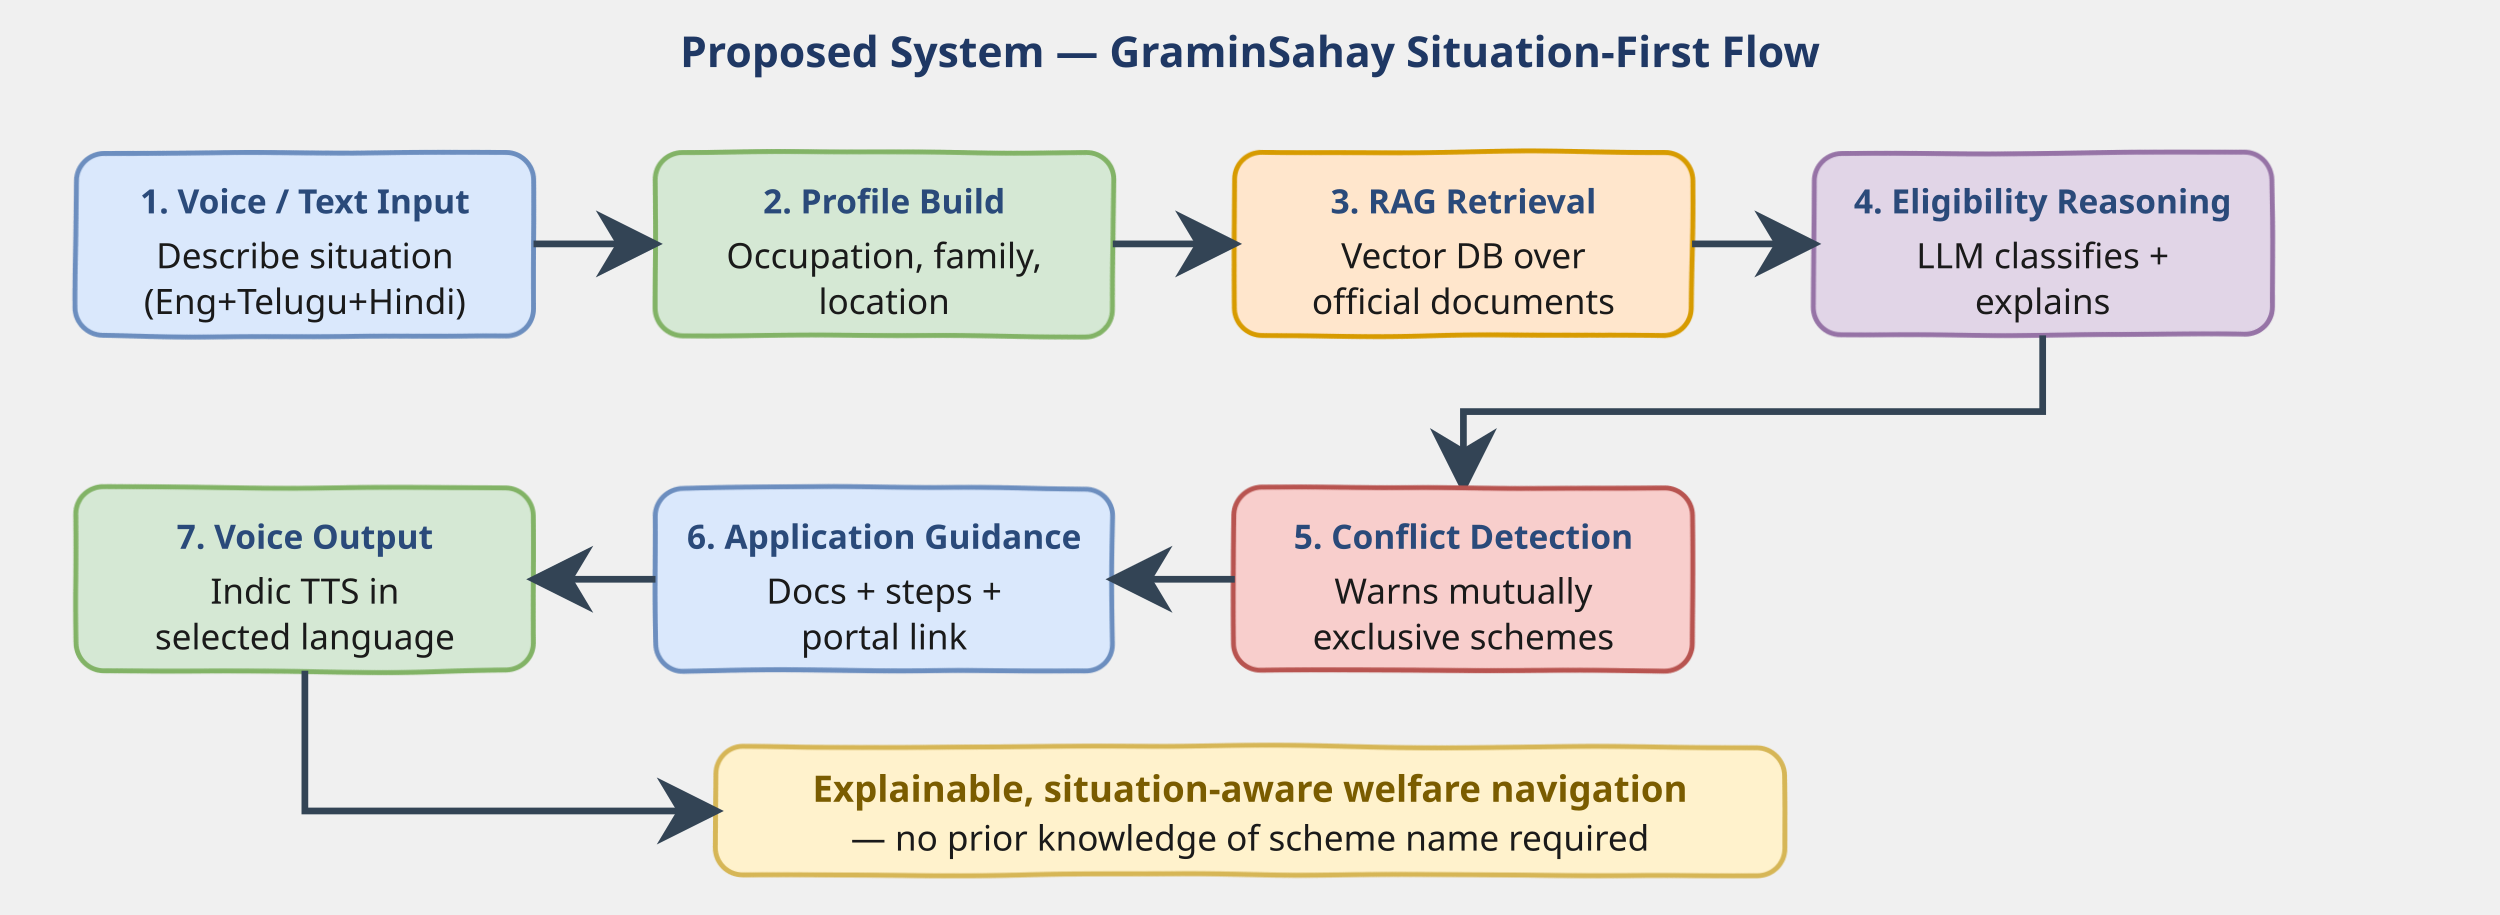
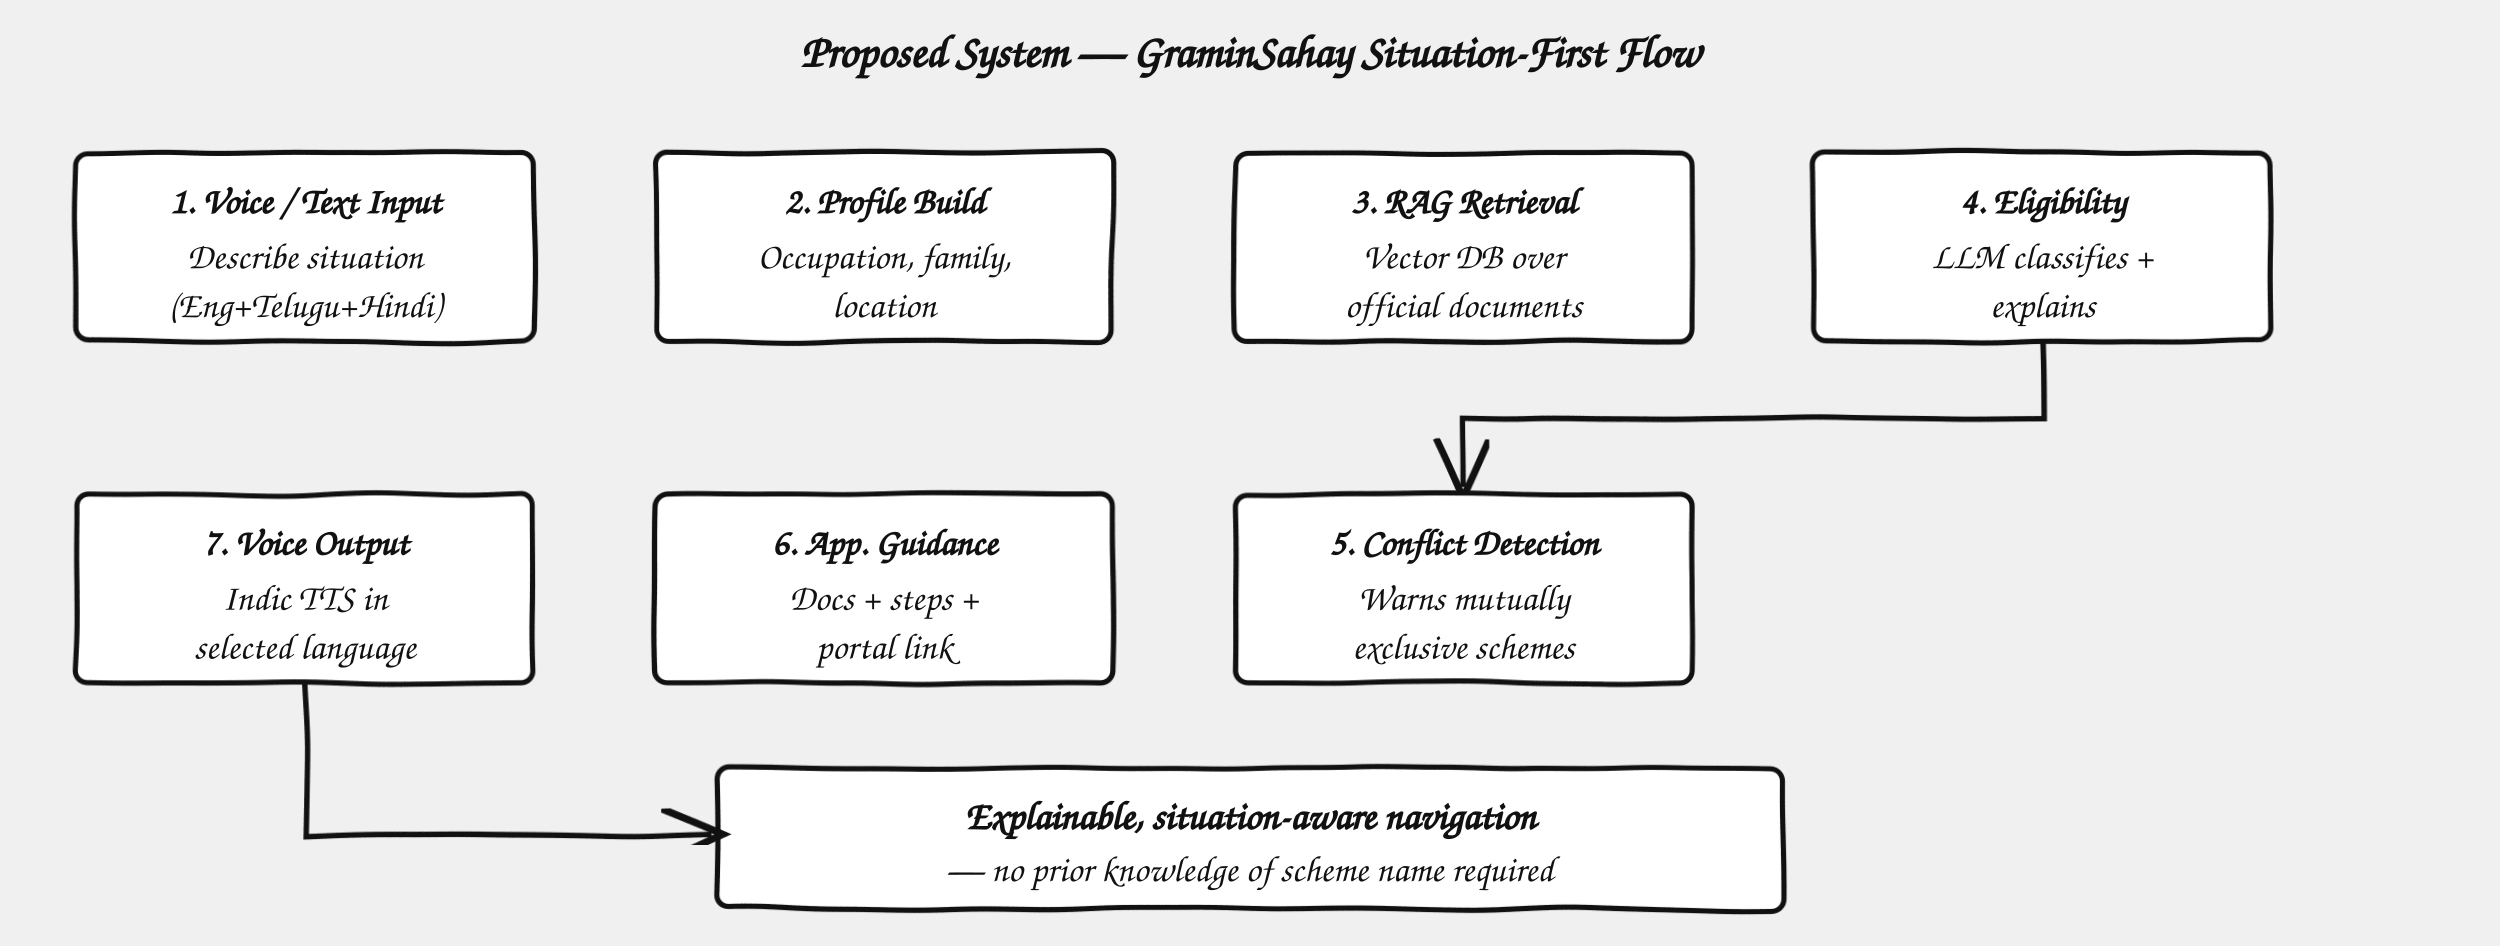
- <svg xmlns="http://www.w3.org/2000/svg" width="820" height="300" viewBox="0 0 820 300" font-family="'Segoe UI','Trebuchet MS',sans-serif">
+ <svg xmlns="http://www.w3.org/2000/svg" width="820" height="310" viewBox="0 0 820 310" font-family="'Comic Sans MS','Segoe Print','Bradley Hand',cursive,sans-serif">
  <defs>
-     <filter id="r2" x="-5%" y="-5%" width="110%" height="110%">
-       <feTurbulence type="fractalNoise" baseFrequency="0.013" numOctaves="2" seed="9" result="n" />
-       <feDisplacementMap in="SourceGraphic" in2="n" scale="2" xChannelSelector="R" yChannelSelector="G" />
+     <filter id="r2" x="-6%" y="-6%" width="112%" height="112%">
+       <feTurbulence type="fractalNoise" baseFrequency="0.018" numOctaves="2" seed="9" result="n" />
+       <feDisplacementMap in="SourceGraphic" in2="n" scale="2.6" xChannelSelector="R" yChannelSelector="G" />
    </filter>
-     <marker id="a2" markerWidth="12" markerHeight="12" refX="8" refY="5" orient="auto">
-       <path d="M0,0 L10,5 L0,10 L3,5 Z" fill="#345" />
+     <marker id="a2" markerWidth="13" markerHeight="13" refX="9" refY="5" orient="auto">
+       <path d="M0,0 L11,5 L0,10" fill="none" stroke="#111" stroke-width="1.3" />
    </marker>
  </defs>
  <style>
-     .t{font-size:11.5px;fill:#1a1a1a}
-     .fl{stroke:#345;stroke-width:2.2;fill:none;marker-end:url(#a2)}
-     .step{font-size:11px;font-weight:700;fill:#2a4a7a}
+     .b{fill:#fff;stroke:#111;stroke-width:1.7;filter:url(#r2)}
+     .t{font-size:12px;fill:#111}
+     .fl{stroke:#111;stroke-width:1.8;fill:none;marker-end:url(#a2);filter:url(#r2)}
+     .step{font-size:12px;font-weight:700;fill:#111}
  </style>
-   <text x="410" y="22" text-anchor="middle" font-size="14" font-weight="700" fill="#1F3864">Proposed System — GraminSahay Situation-First Flow</text>
+   <text x="410" y="22" text-anchor="middle" font-size="15" font-weight="700" fill="#111">Proposed System — GraminSahay Situation-First Flow</text>
  <g>
-     <rect x="25" y="50" width="150" height="60" fill="#DAE8FC" stroke="#6C8EBF" stroke-width="1.6" rx="9" filter="url(#r2)" />
+     <rect class="b" x="25" y="50" width="150" height="62" rx="4" />
    <text class="step" x="100" y="70" text-anchor="middle">1. Voice / Text Input</text>
    <text class="t" x="100" y="88" text-anchor="middle">Describe situation</text>
-     <text class="t" x="100" y="103" text-anchor="middle">(Eng+Telugu+Hindi)</text>
-     <rect x="215" y="50" width="150" height="60" fill="#D5E8D4" stroke="#82B366" stroke-width="1.6" rx="9" filter="url(#r2)" />
+     <text class="t" x="100" y="104" text-anchor="middle">(Eng+Telugu+Hindi)</text>
+     <rect class="b" x="215" y="50" width="150" height="62" rx="4" />
    <text class="step" x="290" y="70" text-anchor="middle">2. Profile Build</text>
    <text class="t" x="290" y="88" text-anchor="middle">Occupation, family,</text>
-     <text class="t" x="290" y="103" text-anchor="middle">location</text>
-     <rect x="405" y="50" width="150" height="60" fill="#FFE6CC" stroke="#D79B00" stroke-width="1.6" rx="9" filter="url(#r2)" />
+     <text class="t" x="290" y="104" text-anchor="middle">location</text>
+     <rect class="b" x="405" y="50" width="150" height="62" rx="4" />
    <text class="step" x="480" y="70" text-anchor="middle">3. RAG Retrieval</text>
    <text class="t" x="480" y="88" text-anchor="middle">Vector DB over</text>
-     <text class="t" x="480" y="103" text-anchor="middle">official documents</text>
-     <rect x="595" y="50" width="150" height="60" fill="#E1D5E7" stroke="#9673A6" stroke-width="1.6" rx="9" filter="url(#r2)" />
-     <text class="step" x="670" y="70" text-anchor="middle">4. Eligibility Reasoning</text>
+     <text class="t" x="480" y="104" text-anchor="middle">official documents</text>
+     <rect class="b" x="595" y="50" width="150" height="62" rx="4" />
+     <text class="step" x="670" y="70" text-anchor="middle">4. Eligibility</text>
    <text class="t" x="670" y="88" text-anchor="middle">LLM classifies +</text>
-     <text class="t" x="670" y="103" text-anchor="middle">explains</text>
+     <text class="t" x="670" y="104" text-anchor="middle">explains</text>
  </g>
-   <path class="fl" d="M175,80 L213,80" />
-   <path class="fl" d="M365,80 L403,80" />
-   <path class="fl" d="M555,80 L593,80" />
-   <path class="fl" d="M670,110 L670,135 L480,135 L480,158" />
+   <path class="fl" d="M175,81 L213,81" />
+   <path class="fl" d="M365,81 L403,81" />
+   <path class="fl" d="M555,81 L593,81" />
+   <path class="fl" d="M670,112 L670,137 L480,137 L480,160" />
  <g>
-     <rect x="405" y="160" width="150" height="60" fill="#F8CECC" stroke="#B85450" stroke-width="1.6" rx="9" filter="url(#r2)" />
-     <text class="step" x="480" y="180" text-anchor="middle">5. Conflict Detection</text>
-     <text class="t" x="480" y="198" text-anchor="middle">Warns mutually</text>
-     <text class="t" x="480" y="213" text-anchor="middle">exclusive schemes</text>
-     <rect x="215" y="160" width="150" height="60" fill="#DAE8FC" stroke="#6C8EBF" stroke-width="1.6" rx="9" filter="url(#r2)" />
-     <text class="step" x="290" y="180" text-anchor="middle">6. Application Guidance</text>
-     <text class="t" x="290" y="198" text-anchor="middle">Docs + steps +</text>
-     <text class="t" x="290" y="213" text-anchor="middle">portal link</text>
-     <rect x="25" y="160" width="150" height="60" fill="#D5E8D4" stroke="#82B366" stroke-width="1.6" rx="9" filter="url(#r2)" />
-     <text class="step" x="100" y="180" text-anchor="middle">7. Voice Output</text>
-     <text class="t" x="100" y="198" text-anchor="middle">Indic TTS in</text>
-     <text class="t" x="100" y="213" text-anchor="middle">selected language</text>
+     <rect class="b" x="405" y="162" width="150" height="62" rx="4" />
+     <text class="step" x="480" y="182" text-anchor="middle">5. Conflict Detection</text>
+     <text class="t" x="480" y="200" text-anchor="middle">Warns mutually</text>
+     <text class="t" x="480" y="216" text-anchor="middle">exclusive schemes</text>
+     <rect class="b" x="215" y="162" width="150" height="62" rx="4" />
+     <text class="step" x="290" y="182" text-anchor="middle">6. App. Guidance</text>
+     <text class="t" x="290" y="200" text-anchor="middle">Docs + steps +</text>
+     <text class="t" x="290" y="216" text-anchor="middle">portal link</text>
+     <rect class="b" x="25" y="162" width="150" height="62" rx="4" />
+     <text class="step" x="100" y="182" text-anchor="middle">7. Voice Output</text>
+     <text class="t" x="100" y="200" text-anchor="middle">Indic TTS in</text>
+     <text class="t" x="100" y="216" text-anchor="middle">selected language</text>
  </g>
-   <path class="fl" d="M405,190 L367,190" />
-   <path class="fl" d="M215,190 L177,190" />
-   <rect x="235" y="245" width="350" height="42" fill="#FFF2CC" stroke="#D6B656" stroke-width="1.6" rx="9" filter="url(#r2)" />
-   <text x="410" y="263" text-anchor="middle" font-size="12" font-weight="700" fill="#7a5c00">Explainable, situation-aware welfare navigation</text>
-   <text x="410" y="279" text-anchor="middle" class="t">— no prior knowledge of scheme name required</text>
-   <path class="fl" d="M100,220 L100,266 L233,266" />
+   <path class="fl" d="M405,193 L367,193" />
+   <path class="fl" d="M215,193 L177,193" />
+   <rect class="b" x="235" y="252" width="350" height="46" rx="4" />
+   <text x="410" y="272" text-anchor="middle" font-size="13" font-weight="700" fill="#111">Explainable, situation-aware navigation</text>
+   <text x="410" y="289" text-anchor="middle" class="t">— no prior knowledge of scheme name required</text>
+   <path class="fl" d="M100,224 L100,274 L233,274" />
</svg>
